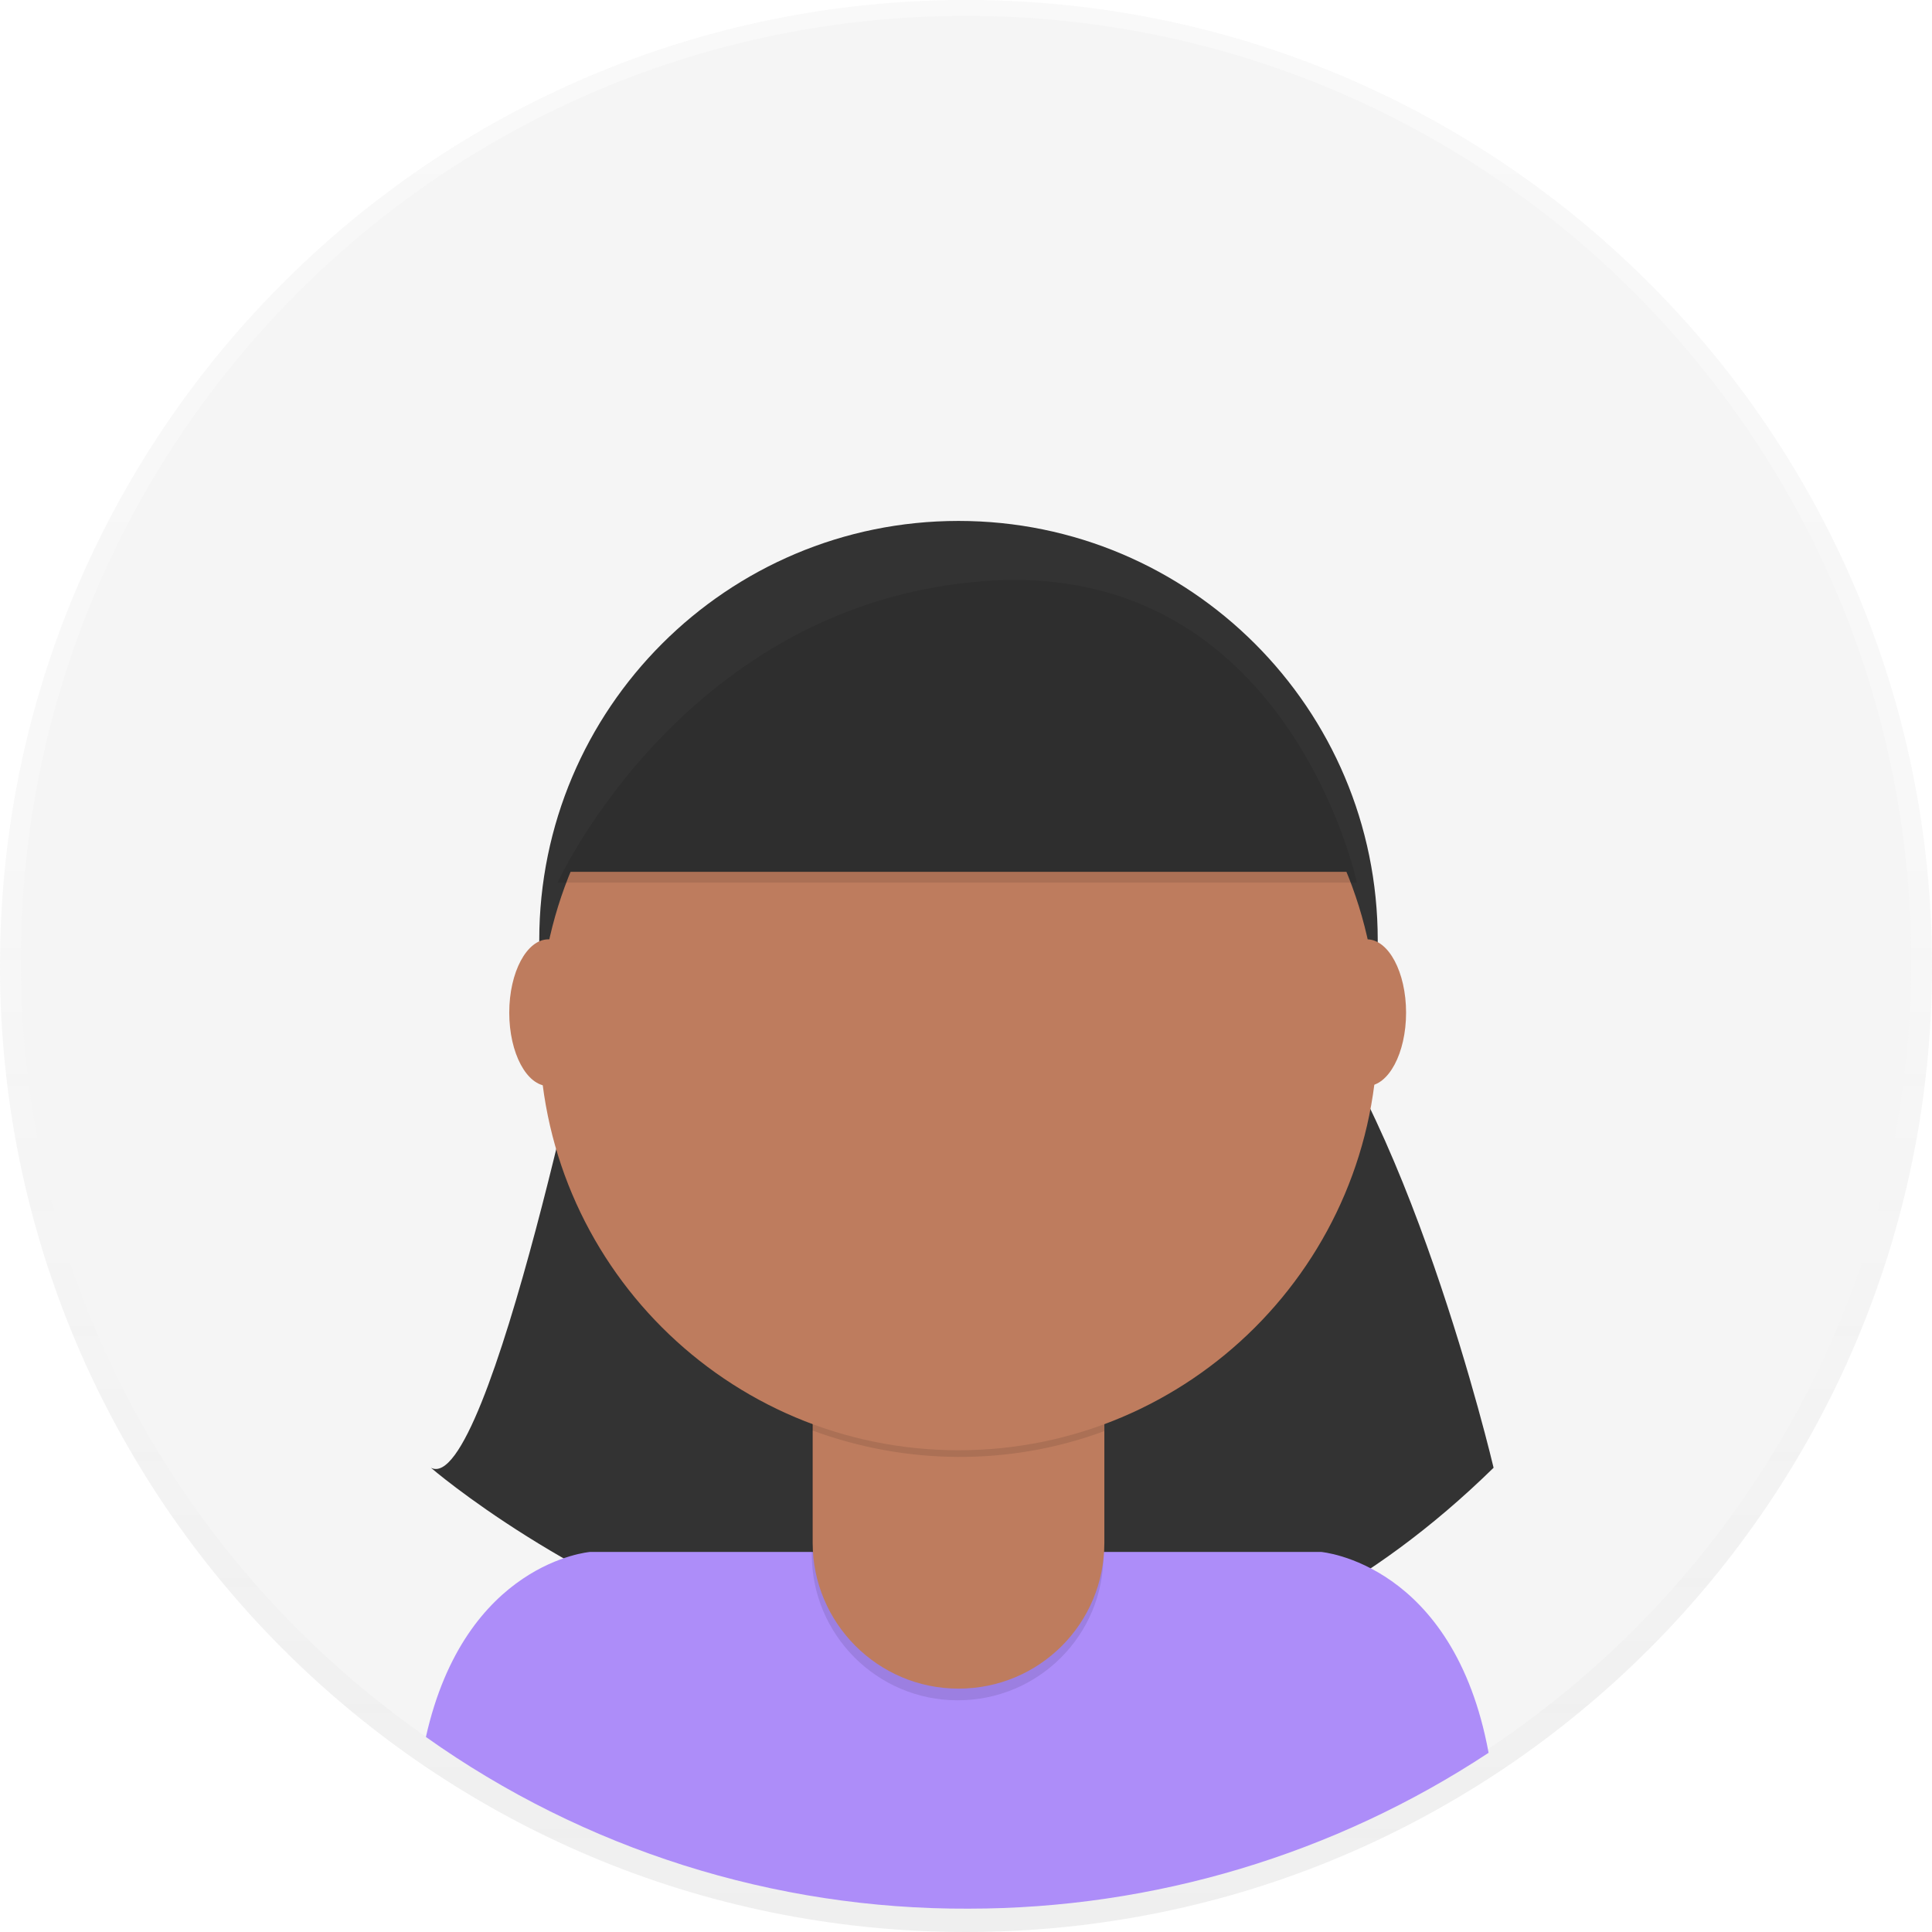
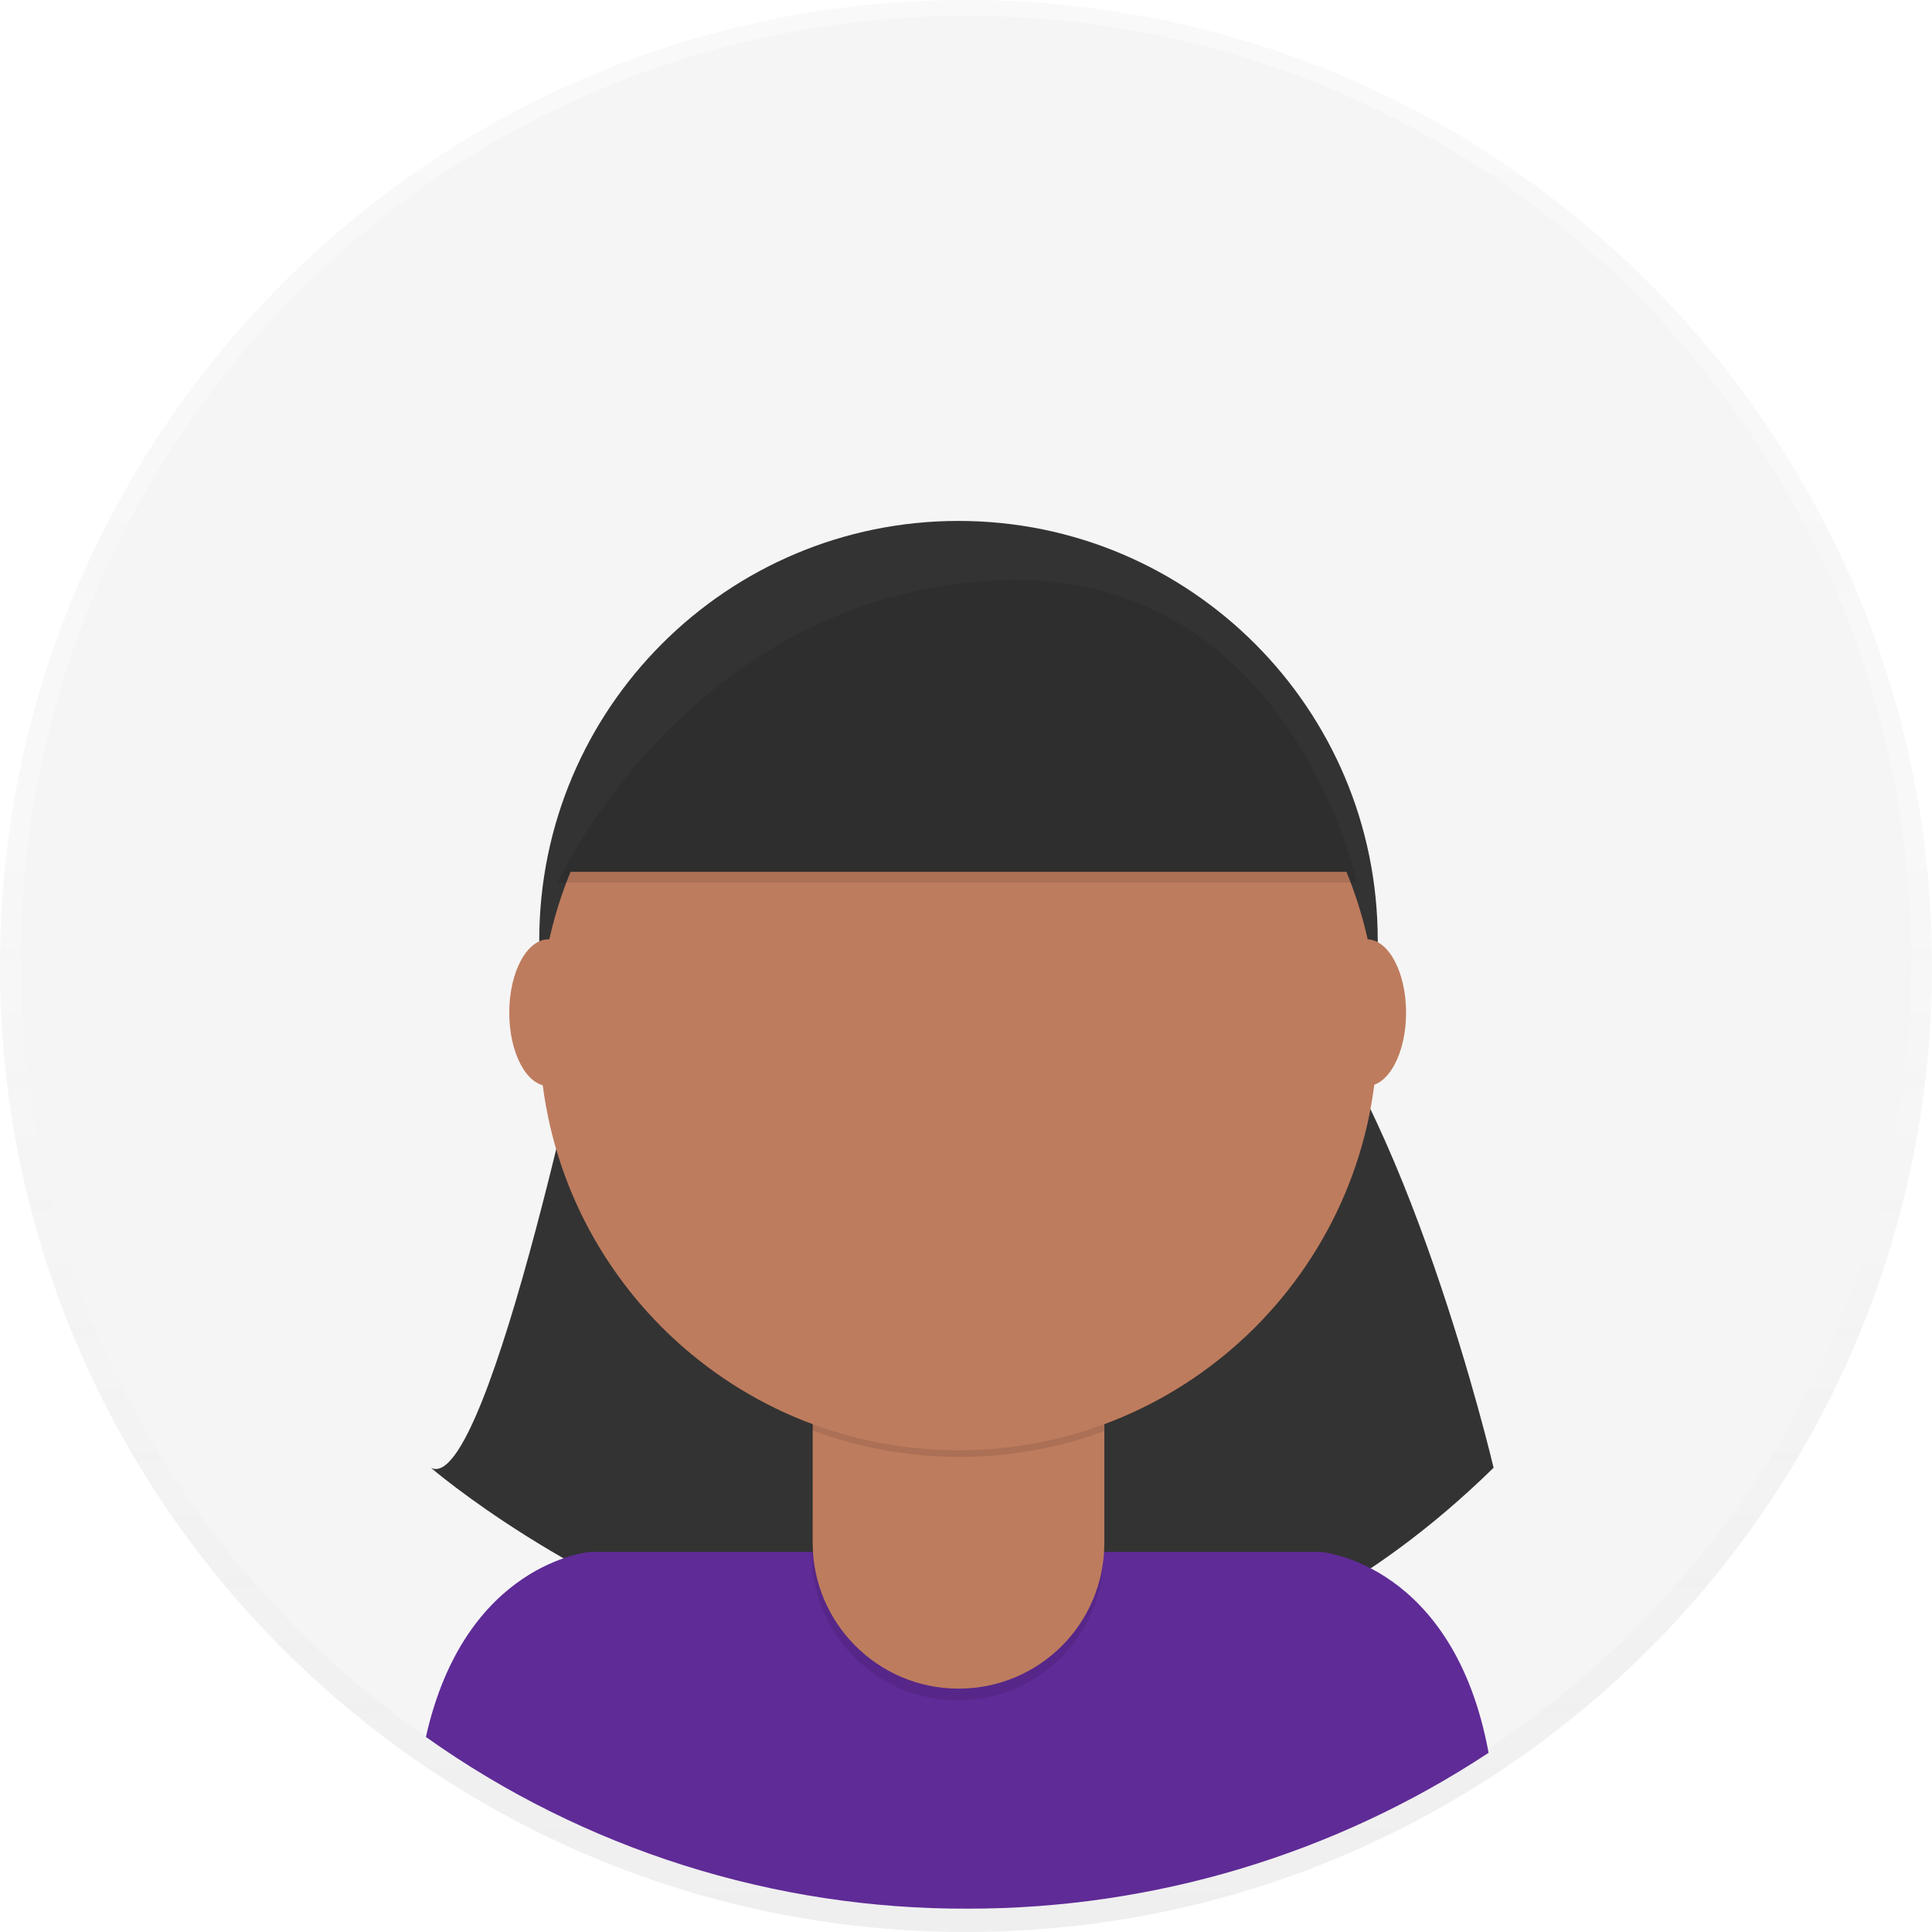
<svg xmlns="http://www.w3.org/2000/svg" version="1.1" id="_x38_8ce59e9-c4b8-4d1d-9d7a-ce0190159aa8" x="0px" y="0px" viewBox="0 0 231.8 231.8" style="enable-background:new 0 0 231.8 231.8;" xml:space="preserve">
  <style type="text/css">
	.st0{opacity:0.5;}
	.st1{fill:url(#SVGID_1_);}
	.st2{fill:#F5F5F5;}
	.st3{fill:#333333;}
- 	.st4{fill:#ad8df9;}
+ 	.st4{fill:#5f2b97;}
	.st5{opacity:0.1;enable-background:new    ;}
	.st6{fill:#BE7C5E;}
</style>
  <g class="st0">
    <linearGradient id="SVGID_1_" gradientUnits="userSpaceOnUse" x1="115.89" y1="525.2" x2="115.89" y2="756.98" gradientTransform="matrix(1 0 0 -1 0 756.98)">
      <stop offset="0" style="stop-color:#808080;stop-opacity:0.25" />
      <stop offset="0.54" style="stop-color:#808080;stop-opacity:0.12" />
      <stop offset="1" style="stop-color:#808080;stop-opacity:0.1" />
    </linearGradient>
    <circle class="st1" cx="115.9" cy="115.9" r="115.9" />
  </g>
  <circle class="st2" cx="115.9" cy="115.3" r="113.4" />
  <path class="st3" d="M71.6,116.3c0,0-12.9,63.4-19.9,59.8c0,0,67.7,58.5,127.5,0c0,0-10.5-44.6-25.7-59.8H71.6z" />
  <path class="st4" d="M116.2,229c22.2,0,43.9-6.5,62.4-18.7c-4.2-22.8-20.1-24.1-20.1-24.1H70.8c0,0-15,1.2-19.7,22.2  C70.1,221.9,92.9,229.1,116.2,229z" />
  <circle class="st3" cx="115" cy="112.8" r="50.3" />
  <path class="st5" d="M97.3,158.4h35.1l0,0v28.1c0,9.7-7.8,17.5-17.5,17.5l0,0c-9.7,0-17.5-7.9-17.5-17.5L97.3,158.4L97.3,158.4z" />
  <path class="st6" d="M100.7,157.1h28.4c1.9,0,3.4,1.5,3.4,3.3v0v24.7c0,9.7-7.8,17.5-17.5,17.5l0,0c-9.7,0-17.5-7.9-17.5-17.5v0  v-24.7C97.4,158.6,98.9,157.1,100.7,157.1z" />
  <path class="st5" d="M97.4,171.6c11.3,4.2,23.8,4.3,35.1,0.1v-4.3H97.4V171.6z" />
  <circle class="st6" cx="115" cy="123.7" r="50.3" />
  <path class="st3" d="M66.9,104.6h95.9c0,0-8.2-38.7-44.4-36.2S66.9,104.6,66.9,104.6z" />
  <ellipse class="st6" cx="65.8" cy="121.5" rx="4.7" ry="8.8" />
  <ellipse class="st6" cx="164" cy="121.5" rx="4.7" ry="8.8" />
  <path class="st5" d="M66.9,105.9h95.9c0,0-8.2-38.7-44.4-36.2S66.9,105.9,66.9,105.9z" />
</svg>
